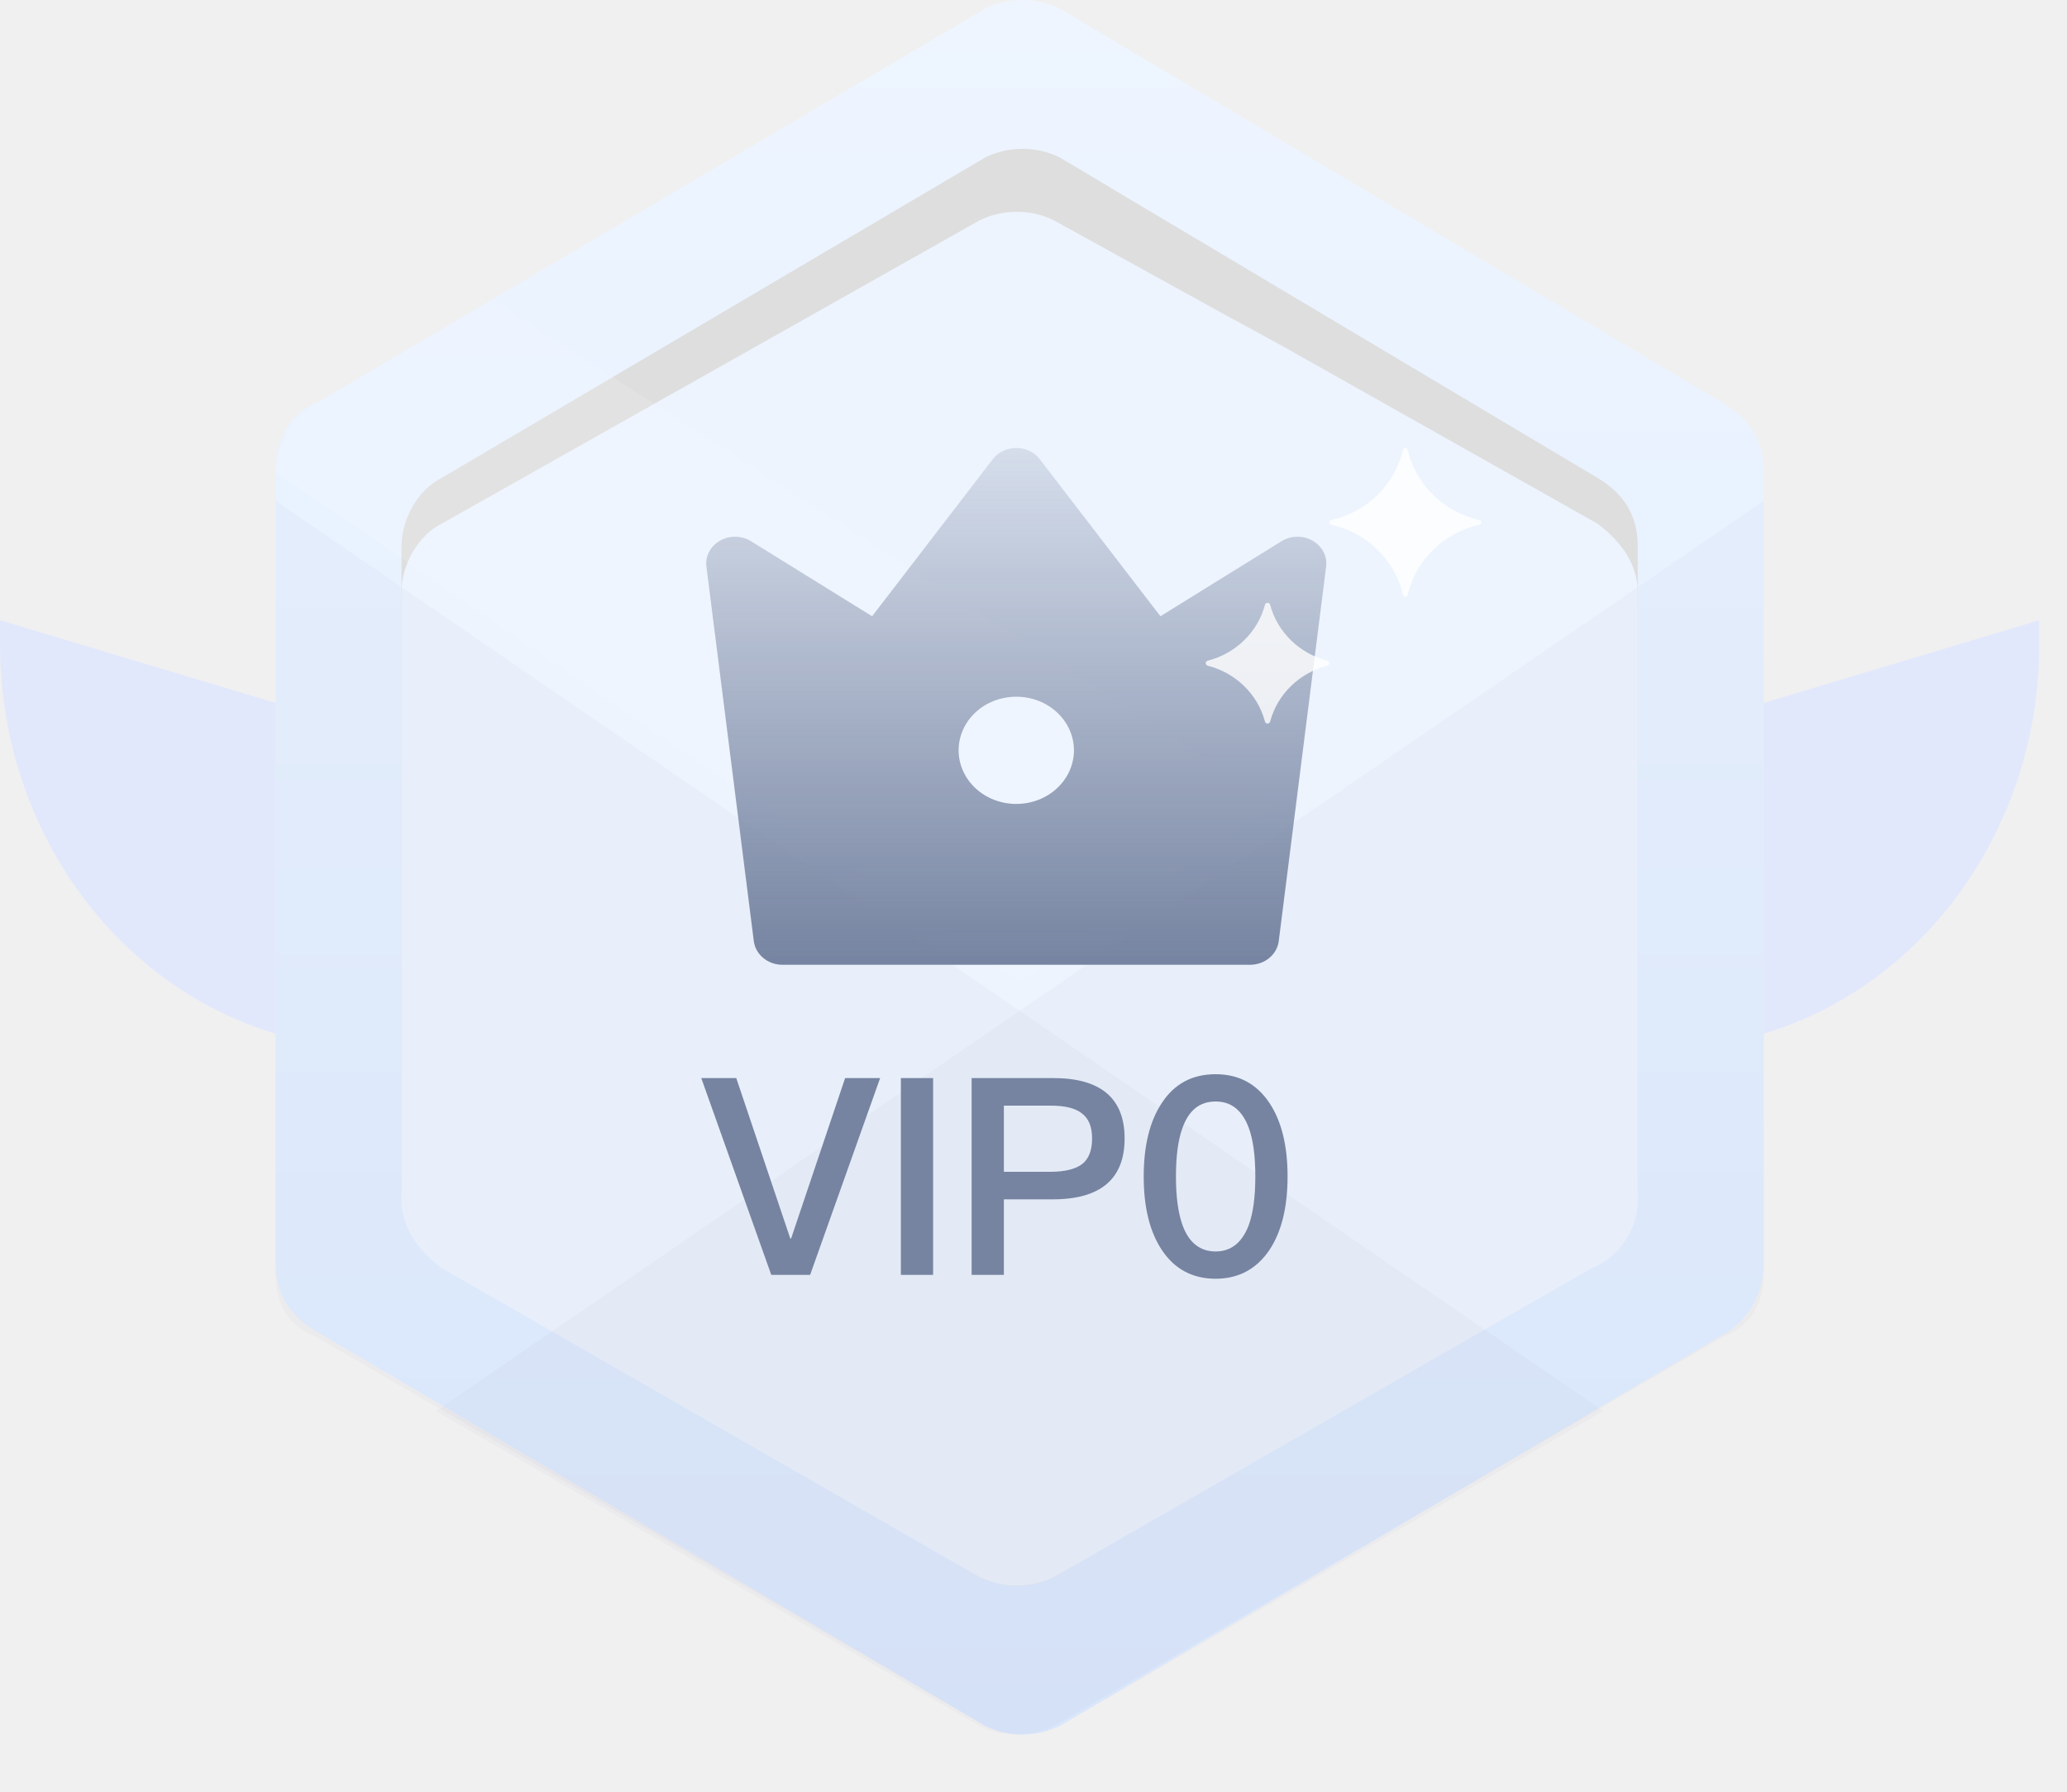
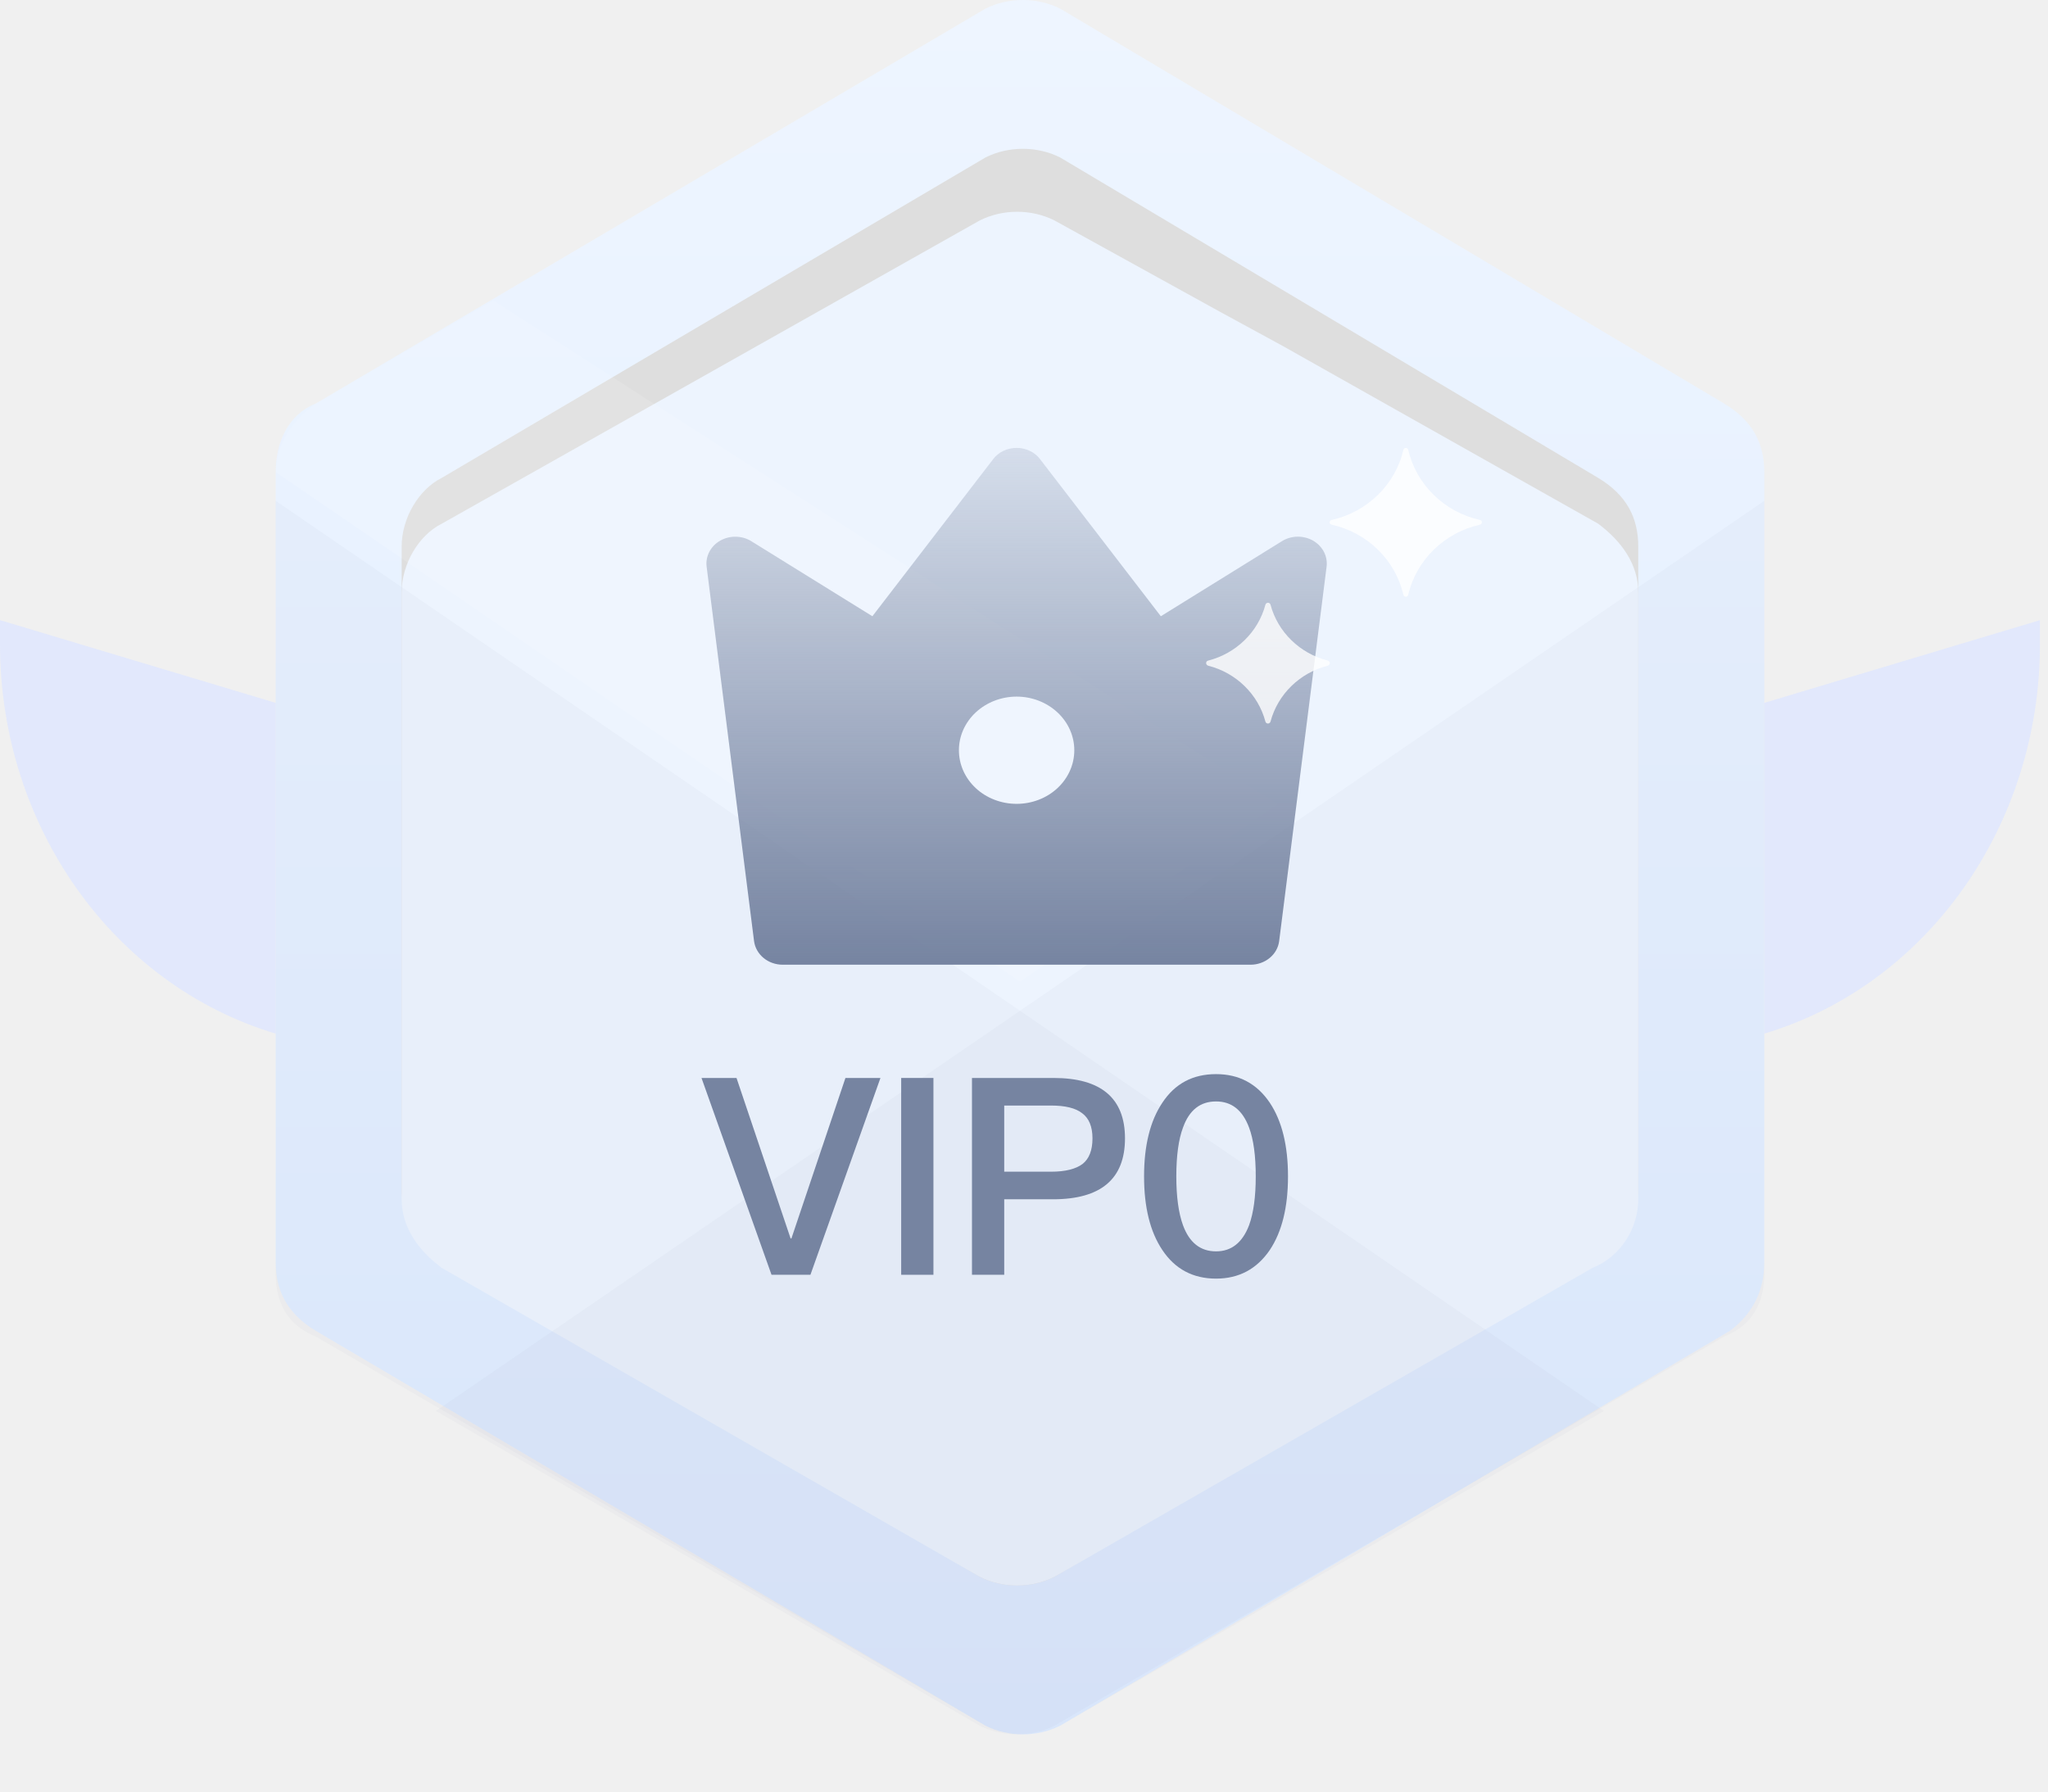
- <svg xmlns="http://www.w3.org/2000/svg" width="60" height="52" viewBox="0 0 60 52" fill="none">
-   <path d="M51.195 36.633V13.706C51.195 12.875 50.863 12.211 50.032 11.713L30.76 0.249C30.096 -0.083 29.265 -0.083 28.601 0.249L9.163 11.713C8.332 12.045 8 12.875 8 13.706V36.633C8 37.463 8.332 38.128 9.163 38.626L28.601 50.09C29.265 50.422 30.096 50.422 30.76 50.09L50.198 38.626C50.863 38.128 51.195 37.463 51.195 36.633Z" fill="url(#paint0_linear_5035_16283)" />
-   <path d="M47.54 34.473V15.866C47.54 15.035 47.208 14.371 46.377 13.872L30.76 4.569C30.096 4.236 29.265 4.236 28.601 4.569L12.818 13.872C12.153 14.204 11.655 15.035 11.655 15.866V34.473C11.655 35.303 11.987 35.968 12.818 36.466L28.434 45.77C29.099 46.102 29.93 46.102 30.594 45.77L46.211 36.466C47.041 35.968 47.54 35.303 47.54 34.473Z" fill="#DEDEDE" />
-   <path d="M47.54 34.805V17.195C47.54 16.364 47.041 15.7 46.377 15.201L37.24 10.051L35.412 9.054L30.594 6.396C29.93 6.064 29.099 6.064 28.434 6.396L12.818 15.201C12.153 15.534 11.655 16.364 11.655 17.195V34.805C11.655 35.636 12.153 36.3 12.818 36.799L28.434 45.77C29.099 46.102 29.93 46.102 30.594 45.77L46.211 36.799C47.041 36.467 47.54 35.636 47.54 34.805Z" fill="#EDF4FE" />
-   <path opacity="0.05" d="M8 14.537V36.965C8 37.795 8.332 38.46 9.163 38.792L28.601 50.09C29.265 50.422 30.096 50.422 30.76 50.09L46.543 40.952L8 14.537Z" fill="#7684A1" />
-   <path opacity="0.12" d="M14.313 8.722L9.163 11.713C8.498 12.211 8 12.875 8 13.706L29.597 28.492L37.074 23.342L14.313 8.722Z" fill="white" />
-   <path opacity="0.05" d="M51.195 14.537V36.965C51.195 37.795 50.863 38.46 50.032 38.792L30.594 50.09C29.93 50.422 29.099 50.422 28.434 50.09L12.652 40.952L51.195 14.537Z" fill="#7684A1" />
-   <path d="M21.8 15.707L25.315 17.885L28.819 13.326C28.896 13.225 28.998 13.143 29.117 13.086C29.235 13.03 29.367 13 29.5 13C29.633 13 29.765 13.03 29.883 13.086C30.002 13.143 30.104 13.225 30.181 13.326L33.684 17.885L37.2 15.707C37.333 15.625 37.488 15.579 37.648 15.577C37.808 15.574 37.965 15.614 38.101 15.692C38.237 15.769 38.347 15.882 38.416 16.015C38.486 16.149 38.513 16.299 38.494 16.446L37.119 27.313C37.095 27.502 36.997 27.677 36.844 27.803C36.691 27.93 36.493 28 36.288 28H22.712C22.507 28 22.309 27.93 22.156 27.803C22.003 27.677 21.905 27.502 21.881 27.313L20.506 16.445C20.487 16.298 20.514 16.148 20.584 16.015C20.654 15.881 20.763 15.769 20.899 15.692C21.035 15.614 21.193 15.574 21.352 15.577C21.512 15.58 21.667 15.625 21.8 15.707ZM29.5 23.332C29.944 23.332 30.37 23.168 30.683 22.876C30.997 22.584 31.174 22.188 31.174 21.776C31.174 21.363 30.997 20.967 30.683 20.675C30.37 20.384 29.944 20.22 29.5 20.22C29.056 20.22 28.63 20.384 28.316 20.675C28.003 20.967 27.826 21.363 27.826 21.776C27.826 22.188 28.003 22.584 28.316 22.876C28.63 23.168 29.056 23.332 29.5 23.332Z" fill="url(#paint1_linear_5035_16283)" />
-   <path opacity="0.8" d="M42.944 15.091C41.91 14.86 41.099 14.067 40.864 13.058C40.843 12.981 40.742 12.981 40.724 13.058C40.489 14.067 39.675 14.86 38.644 15.091C38.564 15.111 38.564 15.209 38.644 15.229C39.678 15.46 40.489 16.253 40.724 17.262C40.745 17.339 40.846 17.339 40.864 17.262C41.099 16.253 41.913 15.46 42.944 15.229C43.019 15.209 43.019 15.106 42.944 15.091ZM38.528 19.173C37.719 18.968 37.078 18.343 36.869 17.552C36.848 17.475 36.742 17.475 36.719 17.552C36.51 18.343 35.869 18.968 35.06 19.173C34.98 19.193 34.98 19.296 35.06 19.321C35.869 19.526 36.51 20.151 36.719 20.942C36.74 21.019 36.846 21.019 36.869 20.942C37.078 20.151 37.719 19.526 38.528 19.321C38.608 19.296 38.608 19.193 38.528 19.173Z" fill="white" />
-   <path d="M20.356 31.288H21.372L22.94 35.944H22.964L24.532 31.288H25.548L23.516 37H22.388L20.356 31.288ZM26.15 31.288H27.086V37H26.15V31.288ZM28.204 31.288H30.573C31.948 31.288 32.645 31.872 32.645 33.04C32.645 34.216 31.948 34.808 30.556 34.808H29.14V37H28.204V31.288ZM29.14 32.088V34.008H30.5C30.916 34.008 31.221 33.928 31.413 33.784C31.605 33.632 31.701 33.384 31.701 33.04C31.701 32.696 31.596 32.456 31.404 32.312C31.212 32.16 30.909 32.088 30.5 32.088H29.14ZM35.287 31.176C35.951 31.176 36.471 31.448 36.847 32.008C37.199 32.536 37.375 33.248 37.375 34.144C37.375 35.04 37.199 35.752 36.847 36.28C36.471 36.832 35.951 37.112 35.287 37.112C34.615 37.112 34.095 36.832 33.727 36.28C33.375 35.752 33.199 35.04 33.199 34.144C33.199 33.248 33.375 32.536 33.727 32.008C34.095 31.448 34.615 31.176 35.287 31.176ZM35.287 31.968C34.831 31.968 34.511 32.216 34.327 32.728C34.199 33.072 34.135 33.544 34.135 34.144C34.135 34.736 34.199 35.208 34.327 35.56C34.511 36.064 34.831 36.32 35.287 36.32C35.735 36.32 36.055 36.064 36.247 35.56C36.375 35.208 36.439 34.736 36.439 34.144C36.439 33.544 36.375 33.072 36.247 32.728C36.055 32.216 35.735 31.968 35.287 31.968Z" fill="#7684A1" />
-   <path opacity="0.8" d="M0 18L8 20.4V30C3.27 28.581 0 23.962 0 18.699V18Z" fill="#DEE6FF" />
-   <path opacity="0.8" d="M59.195 18L51.195 20.4V30C55.925 28.581 59.195 23.962 59.195 18.699V18Z" fill="#DEE6FF" />
+ <svg xmlns="http://www.w3.org/2000/svg" width="32" height="28" viewBox="0 0 32 28" fill="none">
+   <path d="M27.567 19.725V7.38C27.567 6.933 27.388 6.575 26.94 6.307L16.563 0.134C16.206 -0.045 15.758 -0.045 15.4 0.134L4.934 6.307C4.487 6.486 4.308 6.933 4.308 7.38V19.725C4.308 20.172 4.487 20.53 4.934 20.799L15.4 26.971C15.758 27.15 16.206 27.15 16.563 26.971L27.03 20.799C27.388 20.53 27.567 20.172 27.567 19.725Z" fill="url(#paint0_linear_6525_24692)" />
+   <path d="M25.598 18.562V8.543C25.598 8.096 25.419 7.738 24.972 7.469L16.563 2.46C16.206 2.281 15.758 2.281 15.4 2.46L6.902 7.469C6.544 7.648 6.276 8.096 6.276 8.543V18.562C6.276 19.009 6.455 19.367 6.902 19.636L15.311 24.645C15.669 24.824 16.116 24.824 16.474 24.645L24.883 19.636C25.33 19.367 25.598 19.009 25.598 18.562Z" fill="#DEDEDE" />
+   <path d="M25.598 18.741V9.259C25.598 8.812 25.33 8.454 24.972 8.185L20.052 5.412L19.068 4.876L16.474 3.444C16.116 3.265 15.669 3.265 15.311 3.444L6.902 8.185C6.544 8.364 6.276 8.812 6.276 9.259V18.741C6.276 19.189 6.544 19.547 6.902 19.815L15.311 24.645C15.669 24.824 16.116 24.824 16.474 24.645L24.883 19.815C25.33 19.636 25.598 19.189 25.598 18.741Z" fill="#EDF4FE" />
+   <path opacity="0.05" d="M4.308 7.828V19.904C4.308 20.352 4.487 20.709 4.934 20.888L15.4 26.971C15.758 27.15 16.206 27.15 16.563 26.971L25.062 22.051L4.308 7.828Z" fill="#7684A1" />
+   <path opacity="0.12" d="M7.707 4.697L4.934 6.307C4.576 6.575 4.308 6.933 4.308 7.38L15.937 15.342L19.963 12.569L7.707 4.697Z" fill="white" />
+   <path opacity="0.05" d="M27.567 7.828V19.904C27.567 20.352 27.388 20.709 26.94 20.888L16.474 26.971C16.116 27.15 15.669 27.15 15.311 26.971L6.812 22.051L27.567 7.828Z" fill="#7684A1" />
+   <path d="M11.739 8.458L13.631 9.631L15.518 7.176C15.559 7.121 15.614 7.077 15.678 7.046C15.742 7.016 15.813 7 15.885 7C15.956 7 16.027 7.016 16.091 7.046C16.155 7.077 16.21 7.121 16.251 7.176L18.138 9.631L20.03 8.458C20.102 8.413 20.186 8.389 20.272 8.387C20.358 8.386 20.443 8.408 20.516 8.449C20.589 8.491 20.648 8.552 20.686 8.624C20.723 8.696 20.738 8.776 20.728 8.856L19.987 14.707C19.974 14.809 19.922 14.903 19.839 14.971C19.757 15.039 19.65 15.077 19.54 15.077H12.229C12.119 15.077 12.012 15.039 11.93 14.971C11.848 14.903 11.795 14.809 11.782 14.707L11.041 8.855C11.031 8.776 11.046 8.695 11.084 8.623C11.121 8.552 11.18 8.491 11.254 8.449C11.327 8.408 11.411 8.386 11.497 8.388C11.583 8.389 11.667 8.413 11.739 8.458ZM15.885 12.563C16.124 12.563 16.353 12.475 16.522 12.318C16.691 12.161 16.786 11.948 16.786 11.725C16.786 11.503 16.691 11.29 16.522 11.133C16.353 10.976 16.124 10.887 15.885 10.887C15.646 10.887 15.416 10.976 15.247 11.133C15.078 11.29 14.983 11.503 14.983 11.725C14.983 11.948 15.078 12.161 15.247 12.318C15.416 12.475 15.646 12.563 15.885 12.563Z" fill="url(#paint1_linear_6525_24692)" />
+   <path opacity="0.8" d="M23.124 8.126C22.567 8.002 22.13 7.574 22.004 7.031C21.992 6.99 21.938 6.99 21.928 7.031C21.802 7.574 21.363 8.002 20.808 8.126C20.765 8.137 20.765 8.189 20.808 8.2C21.365 8.324 21.802 8.752 21.928 9.295C21.94 9.337 21.994 9.337 22.004 9.295C22.13 8.752 22.569 8.324 23.124 8.2C23.164 8.189 23.164 8.134 23.124 8.126ZM20.746 10.324C20.31 10.213 19.965 9.877 19.852 9.451C19.841 9.41 19.784 9.41 19.772 9.451C19.659 9.877 19.314 10.213 18.878 10.324C18.835 10.335 18.835 10.39 18.878 10.404C19.314 10.514 19.659 10.851 19.772 11.277C19.783 11.318 19.84 11.318 19.852 11.277C19.965 10.851 20.31 10.514 20.746 10.404C20.789 10.39 20.789 10.335 20.746 10.324Z" fill="white" />
+   <path d="M10.961 16.847H11.508L12.353 19.355H12.366L13.21 16.847H13.757L12.663 19.923H12.055L10.961 16.847Z" fill="#7684A1" />
+   <path d="M14.081 16.847H14.585V19.923H14.081V16.847Z" fill="#7684A1" />
+   <path d="M15.187 16.847H16.462C17.203 16.847 17.578 17.162 17.578 17.791C17.578 18.424 17.203 18.743 16.454 18.743H15.691V19.923H15.187V16.847ZM15.691 17.278V18.312H16.423C16.647 18.312 16.811 18.269 16.915 18.191C17.018 18.11 17.07 17.976 17.07 17.791C17.07 17.606 17.014 17.476 16.91 17.399C16.807 17.317 16.643 17.278 16.423 17.278H15.691Z" fill="#7684A1" />
+   <path d="M19.001 16.787C19.358 16.787 19.638 16.934 19.841 17.235C20.03 17.519 20.125 17.903 20.125 18.385C20.125 18.868 20.03 19.251 19.841 19.535C19.638 19.833 19.358 19.983 19.001 19.983C18.639 19.983 18.359 19.833 18.161 19.535C17.971 19.251 17.876 18.868 17.876 18.385C17.876 17.903 17.971 17.519 18.161 17.235C18.359 16.934 18.639 16.787 19.001 16.787ZM19.001 17.214C18.755 17.214 18.583 17.347 18.484 17.623C18.415 17.808 18.38 18.062 18.38 18.385C18.38 18.704 18.415 18.958 18.484 19.148C18.583 19.419 18.755 19.557 19.001 19.557C19.242 19.557 19.414 19.419 19.517 19.148C19.586 18.958 19.621 18.704 19.621 18.385C19.621 18.062 19.586 17.808 19.517 17.623C19.414 17.347 19.242 17.214 19.001 17.214Z" fill="#7684A1" />
+   <path opacity="0.8" d="M4.673e-05 9.692L4.308 10.985V16.154C1.761 15.39 4.673e-05 12.902 4.673e-05 10.069V9.692Z" fill="#DEE6FF" />
+   <path opacity="0.8" d="M31.874 9.692L27.567 10.985V16.154C30.114 15.39 31.874 12.902 31.874 10.069V9.692Z" fill="#DEE6FF" />
  <defs>
-     <linearGradient id="paint0_linear_5035_16283" x1="29.597" y1="0" x2="29.597" y2="50.339" gradientUnits="userSpaceOnUse">
+     <linearGradient id="paint0_linear_6525_24692" x1="15.937" y1="0" x2="15.937" y2="27.105" gradientUnits="userSpaceOnUse">
      <stop stop-color="#EEF5FF" />
      <stop offset="1" stop-color="#DDEBFF" />
    </linearGradient>
-     <linearGradient id="paint1_linear_5035_16283" x1="29.5" y1="13" x2="29.5" y2="28" gradientUnits="userSpaceOnUse">
+     <linearGradient id="paint1_linear_6525_24692" x1="15.885" y1="7" x2="15.885" y2="15.077" gradientUnits="userSpaceOnUse">
      <stop stop-color="#7684A1" stop-opacity="0.2" />
      <stop offset="1" stop-color="#7684A1" />
    </linearGradient>
  </defs>
</svg>
